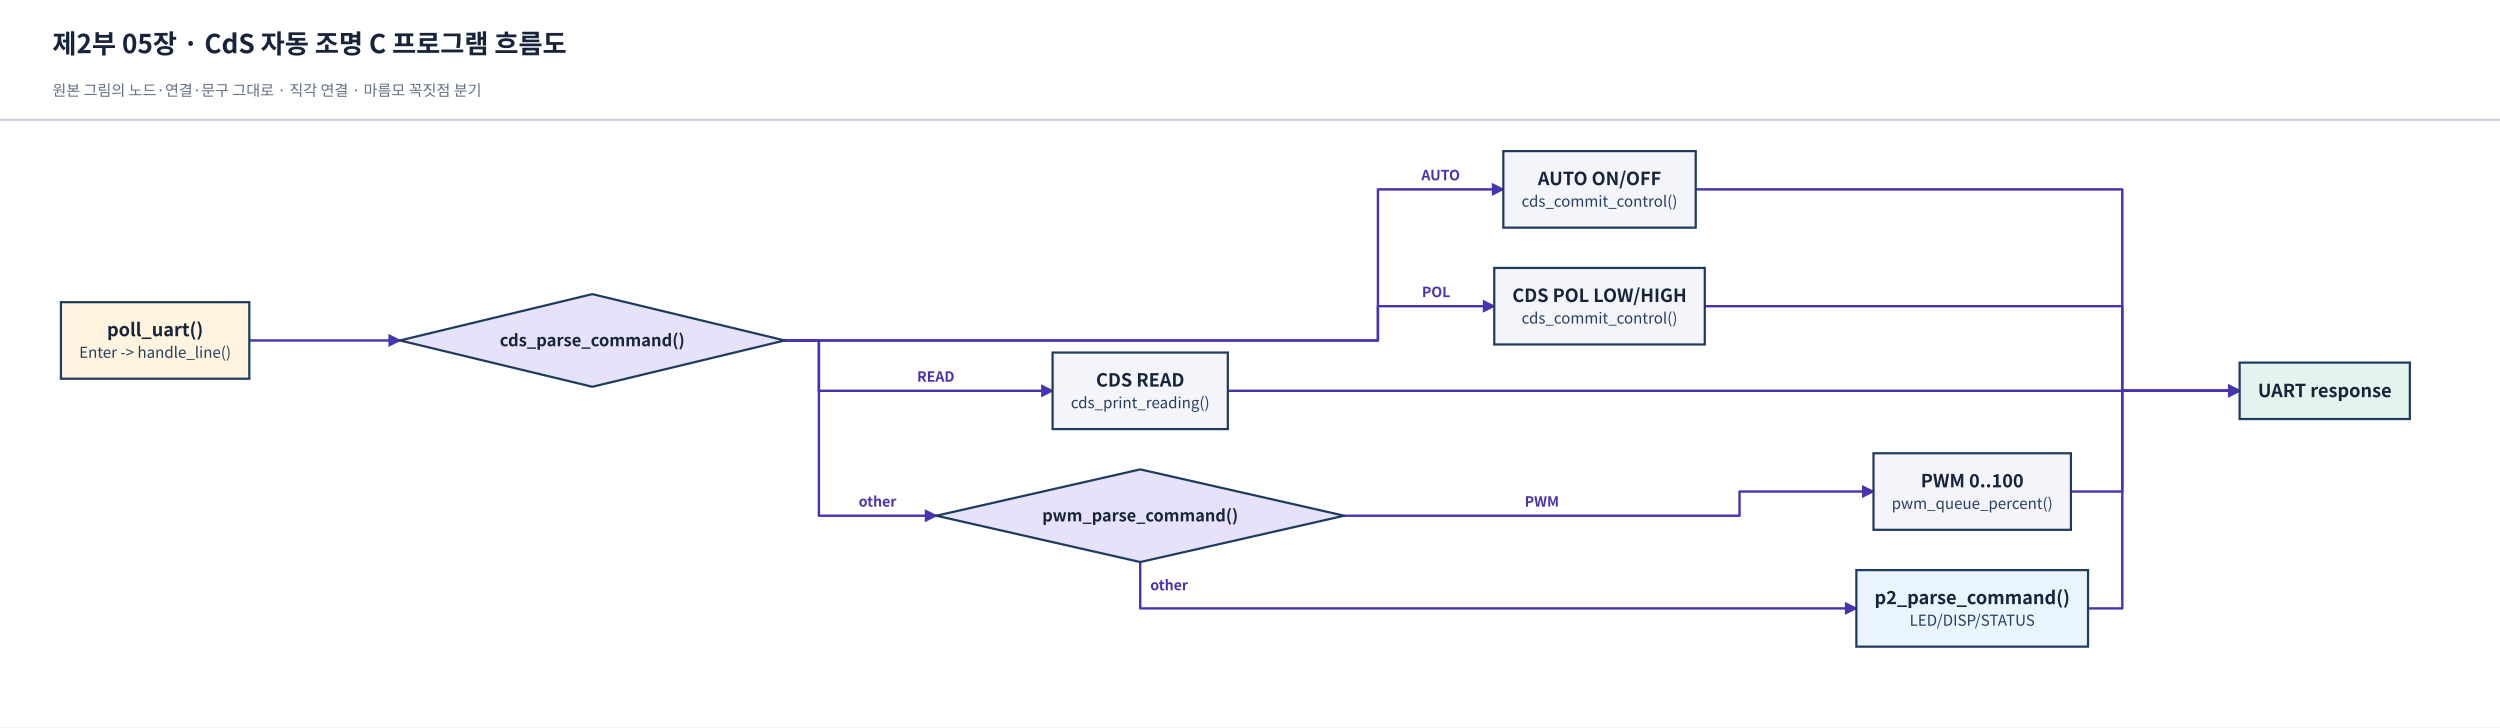
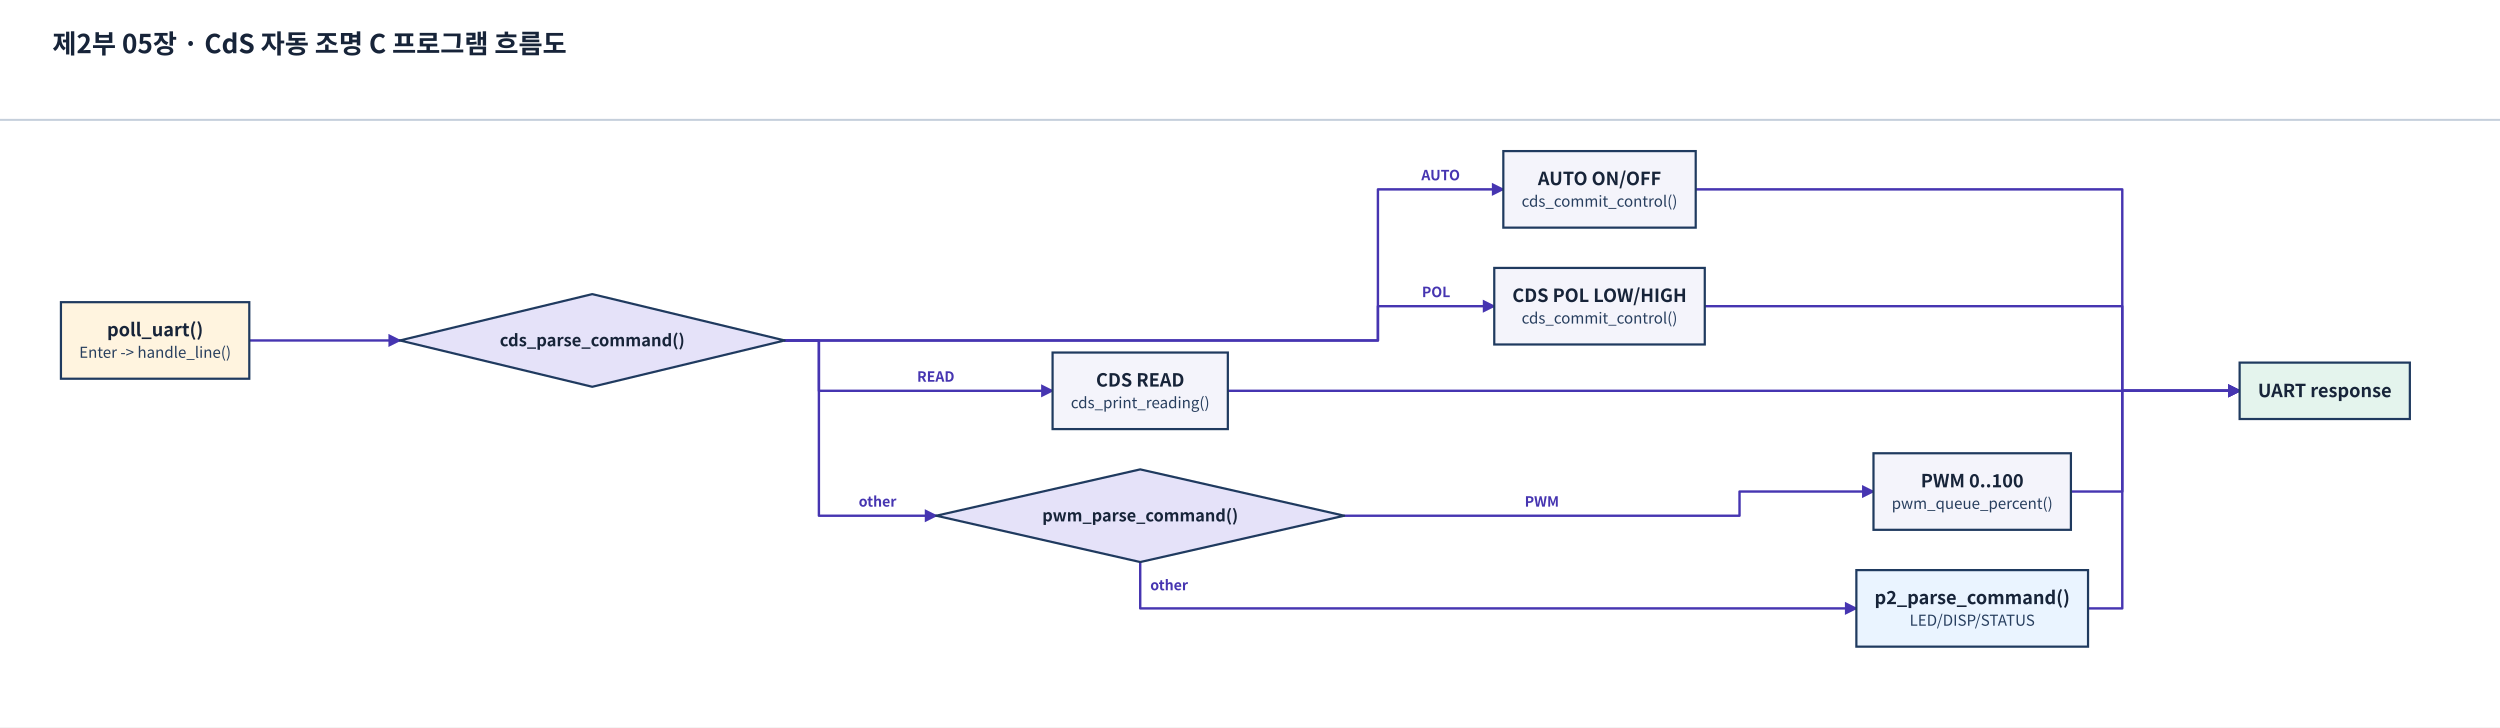
<svg xmlns="http://www.w3.org/2000/svg" id="canvas" width="2482" height="722" viewBox="0 0 2482 722" aria-label="편집 가능한 수직형 플로우차트" version="1.1">
  <defs>
    <marker id="arrowhead-0" markerWidth="13" markerHeight="13" refX="11.375" refY="6.5" orient="auto" markerUnits="userSpaceOnUse">
      <path d="M 0 0 L 13 6.5 L 0 13 z" fill="#4635B1" />
    </marker>
    <marker id="arrowhead-1" markerWidth="13" markerHeight="13" refX="11.375" refY="6.5" orient="auto" markerUnits="userSpaceOnUse">
      <path d="M 0 0 L 13 6.5 L 0 13 z" fill="#4635B1" />
    </marker>
    <marker id="arrowhead-2" markerWidth="13" markerHeight="13" refX="11.375" refY="6.5" orient="auto" markerUnits="userSpaceOnUse">
      <path d="M 0 0 L 13 6.5 L 0 13 z" fill="#4635B1" />
    </marker>
    <marker id="arrowhead-3" markerWidth="13" markerHeight="13" refX="11.375" refY="6.5" orient="auto" markerUnits="userSpaceOnUse">
      <path d="M 0 0 L 13 6.5 L 0 13 z" fill="#4635B1" />
    </marker>
    <marker id="arrowhead-4" markerWidth="13" markerHeight="13" refX="11.375" refY="6.5" orient="auto" markerUnits="userSpaceOnUse">
      <path d="M 0 0 L 13 6.5 L 0 13 z" fill="#4635B1" />
    </marker>
    <marker id="arrowhead-5" markerWidth="13" markerHeight="13" refX="11.375" refY="6.5" orient="auto" markerUnits="userSpaceOnUse">
      <path d="M 0 0 L 13 6.5 L 0 13 z" fill="#4635B1" />
    </marker>
    <marker id="arrowhead-6" markerWidth="13" markerHeight="13" refX="11.375" refY="6.5" orient="auto" markerUnits="userSpaceOnUse">
      <path d="M 0 0 L 13 6.5 L 0 13 z" fill="#4635B1" />
    </marker>
    <marker id="arrowhead-7" markerWidth="13" markerHeight="13" refX="11.375" refY="6.5" orient="auto" markerUnits="userSpaceOnUse">
      <path d="M 0 0 L 13 6.5 L 0 13 z" fill="#4635B1" />
    </marker>
    <marker id="arrowhead-8" markerWidth="13" markerHeight="13" refX="11.375" refY="6.5" orient="auto" markerUnits="userSpaceOnUse">
      <path d="M 0 0 L 13 6.5 L 0 13 z" fill="#4635B1" />
    </marker>
    <marker id="arrowhead-9" markerWidth="13" markerHeight="13" refX="11.375" refY="6.5" orient="auto" markerUnits="userSpaceOnUse">
      <path d="M 0 0 L 13 6.5 L 0 13 z" fill="#4635B1" />
    </marker>
    <marker id="arrowhead-10" markerWidth="13" markerHeight="13" refX="11.375" refY="6.5" orient="auto" markerUnits="userSpaceOnUse">
      <path d="M 0 0 L 13 6.5 L 0 13 z" fill="#4635B1" />
    </marker>
    <marker id="arrowhead-11" markerWidth="13" markerHeight="13" refX="11.375" refY="6.5" orient="auto" markerUnits="userSpaceOnUse">
      <path d="M 0 0 L 13 6.5 L 0 13 z" fill="#4635B1" />
    </marker>
  </defs>
  <rect x="0" y="0" width="2482" height="722" fill="#fff" />
  <g data-heading="title">
    <text x="52" y="52.84" font-size="26" font-weight="780" fill="#172439" text-anchor="start" class="heading-text" font-family="Noto Sans KR, Noto Sans CJK KR, Malgun Gothic, sans-serif">제2부 05장 · CdS 자동 조명 C 프로그램 흐름도</text>
  </g>
  <g data-heading="subtitle">
-     <text x="52" y="95.1" font-size="15" font-weight="400" fill="#617083" text-anchor="start" class="heading-text" font-family="Noto Sans KR, Noto Sans CJK KR, Malgun Gothic, sans-serif">원본 그림의 노드·연결·문구 그대로 · 직각 연결 · 마름모 꼭짓점 분기</text>
+     <text x="52" y="95.1" font-size="15" font-weight="400" fill="#617083" text-anchor="start" class="heading-text" font-family="Noto Sans KR, Noto Sans CJK KR, Malgun Gothic, sans-serif" />
  </g>
  <line x1="0" y1="119" x2="2482" y2="119" stroke="#c5cfdb" stroke-width="2" pointer-events="none" data-role="heading-divider" />
  <g id="edges">
    <g data-edge="e1" class="edge">
      <path d="M 247.5 338 L 397 338" fill="none" stroke="#4635B1" stroke-width="2.4" stroke-linejoin="round" stroke-linecap="round" marker-end="url(#arrowhead-0)" />
    </g>
    <g data-edge="e2" class="edge">
      <path d="M 779 338 L 1368 338 L 1368 188 L 1492.5 188" fill="none" stroke="#4635B1" stroke-width="2.4" stroke-linejoin="round" stroke-linecap="round" marker-end="url(#arrowhead-1)" />
      <text x="1430.25" y="179" text-anchor="middle" font-size="14" font-weight="750" fill="#4635B1" class="edge-label" font-family="Noto Sans KR, Noto Sans CJK KR, Malgun Gothic, sans-serif">AUTO</text>
    </g>
    <g data-edge="e3" class="edge">
      <path d="M 779 338 L 1368 338 L 1368 304 L 1483.5 304" fill="none" stroke="#4635B1" stroke-width="2.4" stroke-linejoin="round" stroke-linecap="round" marker-end="url(#arrowhead-2)" />
      <text x="1425.75" y="295" text-anchor="middle" font-size="14" font-weight="750" fill="#4635B1" class="edge-label" font-family="Noto Sans KR, Noto Sans CJK KR, Malgun Gothic, sans-serif">POL</text>
    </g>
    <g data-edge="e4" class="edge">
      <path d="M 779 338 L 813 338 L 813 388 L 1045 388" fill="none" stroke="#4635B1" stroke-width="2.4" stroke-linejoin="round" stroke-linecap="round" marker-end="url(#arrowhead-3)" />
      <text x="929" y="379" text-anchor="middle" font-size="14" font-weight="750" fill="#4635B1" class="edge-label" font-family="Noto Sans KR, Noto Sans CJK KR, Malgun Gothic, sans-serif">READ</text>
    </g>
    <g data-edge="e5" class="edge">
      <path d="M 779 338 L 813 338 L 813 512 L 929.5 512" fill="none" stroke="#4635B1" stroke-width="2.4" stroke-linejoin="round" stroke-linecap="round" marker-end="url(#arrowhead-4)" />
      <text x="871.25" y="503" text-anchor="middle" font-size="14" font-weight="750" fill="#4635B1" class="edge-label" font-family="Noto Sans KR, Noto Sans CJK KR, Malgun Gothic, sans-serif">other</text>
    </g>
    <g data-edge="e6" class="edge">
      <path d="M 1683.5 188 L 2107 188 L 2107 388 L 2223.5 388" fill="none" stroke="#4635B1" stroke-width="2.4" stroke-linejoin="round" stroke-linecap="round" marker-end="url(#arrowhead-5)" />
    </g>
    <g data-edge="e7" class="edge">
      <path d="M 1692.5 304 L 2107 304 L 2107 388 L 2223.5 388" fill="none" stroke="#4635B1" stroke-width="2.4" stroke-linejoin="round" stroke-linecap="round" marker-end="url(#arrowhead-6)" />
    </g>
    <g data-edge="e8" class="edge">
      <path d="M 1219 388 L 2223.5 388" fill="none" stroke="#4635B1" stroke-width="2.4" stroke-linejoin="round" stroke-linecap="round" marker-end="url(#arrowhead-7)" />
    </g>
    <g data-edge="e9" class="edge">
      <path d="M 1334.5 512 L 1727 512 L 1727 488 L 1860 488" fill="none" stroke="#4635B1" stroke-width="2.4" stroke-linejoin="round" stroke-linecap="round" marker-end="url(#arrowhead-8)" />
      <text x="1530.75" y="503" text-anchor="middle" font-size="14" font-weight="750" fill="#4635B1" class="edge-label" font-family="Noto Sans KR, Noto Sans CJK KR, Malgun Gothic, sans-serif">PWM</text>
    </g>
    <g data-edge="e10" class="edge">
      <path d="M 1132 558 L 1132 604 L 1843 604" fill="none" stroke="#4635B1" stroke-width="2.4" stroke-linejoin="round" stroke-linecap="round" marker-end="url(#arrowhead-9)" />
      <text x="1142" y="586" text-anchor="start" font-size="14" font-weight="750" fill="#4635B1" class="edge-label" font-family="Noto Sans KR, Noto Sans CJK KR, Malgun Gothic, sans-serif">other</text>
    </g>
    <g data-edge="e11" class="edge">
      <path d="M 2056 488 L 2107 488 L 2107 388 L 2223.5 388" fill="none" stroke="#4635B1" stroke-width="2.4" stroke-linejoin="round" stroke-linecap="round" marker-end="url(#arrowhead-10)" />
    </g>
    <g data-edge="e12" class="edge">
      <path d="M 2073 604 L 2107 604 L 2107 388 L 2223.5 388" fill="none" stroke="#4635B1" stroke-width="2.4" stroke-linejoin="round" stroke-linecap="round" marker-end="url(#arrowhead-11)" />
    </g>
  </g>
  <g id="nodes">
    <g data-node="IN" class="node">
      <rect x="60.5" y="300" width="187" height="76" fill="#fff4df" stroke="#1F3A5F" stroke-width="2.2" class="node-shape" pointer-events="all" />
      <text x="154" y="327.5" text-anchor="middle" dominant-baseline="middle" pointer-events="none" font-size="18" font-weight="750" fill="#172439" font-family="Noto Sans KR, Noto Sans CJK KR, Malgun Gothic, sans-serif">poll_uart()</text>
      <text x="154" y="350" text-anchor="middle" dominant-baseline="middle" pointer-events="none" font-size="15" font-weight="400" fill="#273e5e" font-family="Noto Sans KR, Noto Sans CJK KR, Malgun Gothic, sans-serif">Enter -&gt; handle_line()</text>
    </g>
    <g data-node="CDS" class="node">
      <polygon points="588,292 779,338 588,384 397,338" fill="#e5e2f9" stroke="#1F3A5F" stroke-width="2.2" stroke-linejoin="round" class="node-shape" pointer-events="all" />
      <text x="588" y="338" text-anchor="middle" dominant-baseline="middle" pointer-events="none" font-size="16.427" font-weight="750" fill="#172439" font-family="Noto Sans KR, Noto Sans CJK KR, Malgun Gothic, sans-serif">cds_parse_command()</text>
    </g>
    <g data-node="AUTO" class="node">
      <rect x="1492.5" y="150" width="191" height="76" fill="#f4f4fb" stroke="#1F3A5F" stroke-width="2.2" class="node-shape" pointer-events="all" />
      <text x="1588" y="177.5" text-anchor="middle" dominant-baseline="middle" pointer-events="none" font-size="18" font-weight="750" fill="#172439" font-family="Noto Sans KR, Noto Sans CJK KR, Malgun Gothic, sans-serif">AUTO ON/OFF</text>
      <text x="1588" y="200" text-anchor="middle" dominant-baseline="middle" pointer-events="none" font-size="15" font-weight="400" fill="#273e5e" font-family="Noto Sans KR, Noto Sans CJK KR, Malgun Gothic, sans-serif">cds_commit_control()</text>
    </g>
    <g data-node="POL" class="node">
      <rect x="1483.5" y="266" width="209" height="76" fill="#f4f4fb" stroke="#1F3A5F" stroke-width="2.2" class="node-shape" pointer-events="all" />
      <text x="1588" y="293.5" text-anchor="middle" dominant-baseline="middle" pointer-events="none" font-size="18" font-weight="750" fill="#172439" font-family="Noto Sans KR, Noto Sans CJK KR, Malgun Gothic, sans-serif">CDS POL LOW/HIGH</text>
      <text x="1588" y="316" text-anchor="middle" dominant-baseline="middle" pointer-events="none" font-size="15" font-weight="400" fill="#273e5e" font-family="Noto Sans KR, Noto Sans CJK KR, Malgun Gothic, sans-serif">cds_commit_control()</text>
    </g>
    <g data-node="READ" class="node">
      <rect x="1045" y="350" width="174" height="76" fill="#f4f4fb" stroke="#1F3A5F" stroke-width="2.2" class="node-shape" pointer-events="all" />
      <text x="1132" y="377.5" text-anchor="middle" dominant-baseline="middle" pointer-events="none" font-size="18" font-weight="750" fill="#172439" font-family="Noto Sans KR, Noto Sans CJK KR, Malgun Gothic, sans-serif">CDS READ</text>
      <text x="1132" y="400" text-anchor="middle" dominant-baseline="middle" pointer-events="none" font-size="15" font-weight="400" fill="#273e5e" font-family="Noto Sans KR, Noto Sans CJK KR, Malgun Gothic, sans-serif">cds_print_reading()</text>
    </g>
    <g data-node="PWM" class="node">
      <polygon points="1132,466 1334.5,512 1132,558 929.5,512" fill="#e5e2f9" stroke="#1F3A5F" stroke-width="2.2" stroke-linejoin="round" class="node-shape" pointer-events="all" />
      <text x="1132" y="512" text-anchor="middle" dominant-baseline="middle" pointer-events="none" font-size="16.202" font-weight="750" fill="#172439" font-family="Noto Sans KR, Noto Sans CJK KR, Malgun Gothic, sans-serif">pwm_parse_command()</text>
    </g>
    <g data-node="OUT" class="node">
      <rect x="2223.5" y="360" width="169" height="56" fill="#e4f4ed" stroke="#1F3A5F" stroke-width="2.2" class="node-shape" pointer-events="all" />
      <text x="2308" y="388" text-anchor="middle" dominant-baseline="middle" pointer-events="none" font-size="18" font-weight="750" fill="#172439" font-family="Noto Sans KR, Noto Sans CJK KR, Malgun Gothic, sans-serif">UART response</text>
    </g>
    <g data-node="Q" class="node">
      <rect x="1860" y="450" width="196" height="76" fill="#f4f4fb" stroke="#1F3A5F" stroke-width="2.2" class="node-shape" pointer-events="all" />
      <text x="1958" y="477.5" text-anchor="middle" dominant-baseline="middle" pointer-events="none" font-size="18" font-weight="750" fill="#172439" font-family="Noto Sans KR, Noto Sans CJK KR, Malgun Gothic, sans-serif">PWM 0..100</text>
      <text x="1958" y="500" text-anchor="middle" dominant-baseline="middle" pointer-events="none" font-size="15" font-weight="400" fill="#273e5e" font-family="Noto Sans KR, Noto Sans CJK KR, Malgun Gothic, sans-serif">pwm_queue_percent()</text>
    </g>
    <g data-node="OLD" class="node">
      <rect x="1843" y="566" width="230" height="76" fill="#eaf4ff" stroke="#1F3A5F" stroke-width="2.2" class="node-shape" pointer-events="all" />
      <text x="1958" y="593.5" text-anchor="middle" dominant-baseline="middle" pointer-events="none" font-size="18" font-weight="750" fill="#172439" font-family="Noto Sans KR, Noto Sans CJK KR, Malgun Gothic, sans-serif">p2_parse_command()</text>
      <text x="1958" y="616" text-anchor="middle" dominant-baseline="middle" pointer-events="none" font-size="15" font-weight="400" fill="#273e5e" font-family="Noto Sans KR, Noto Sans CJK KR, Malgun Gothic, sans-serif">LED/DISP/STATUS</text>
    </g>
  </g>
</svg>
